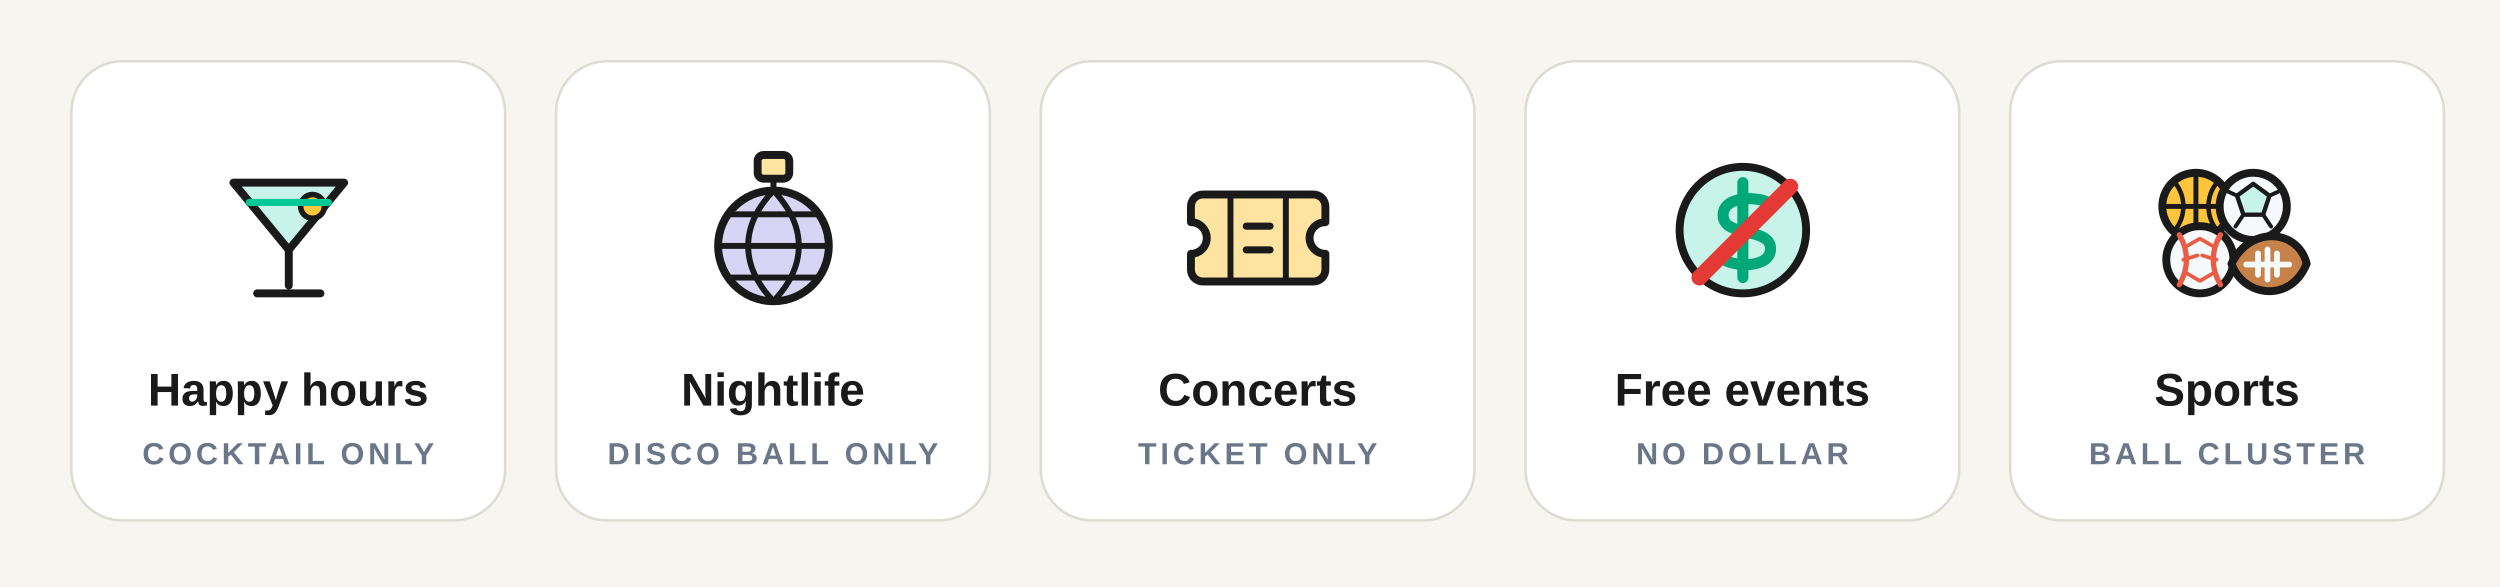
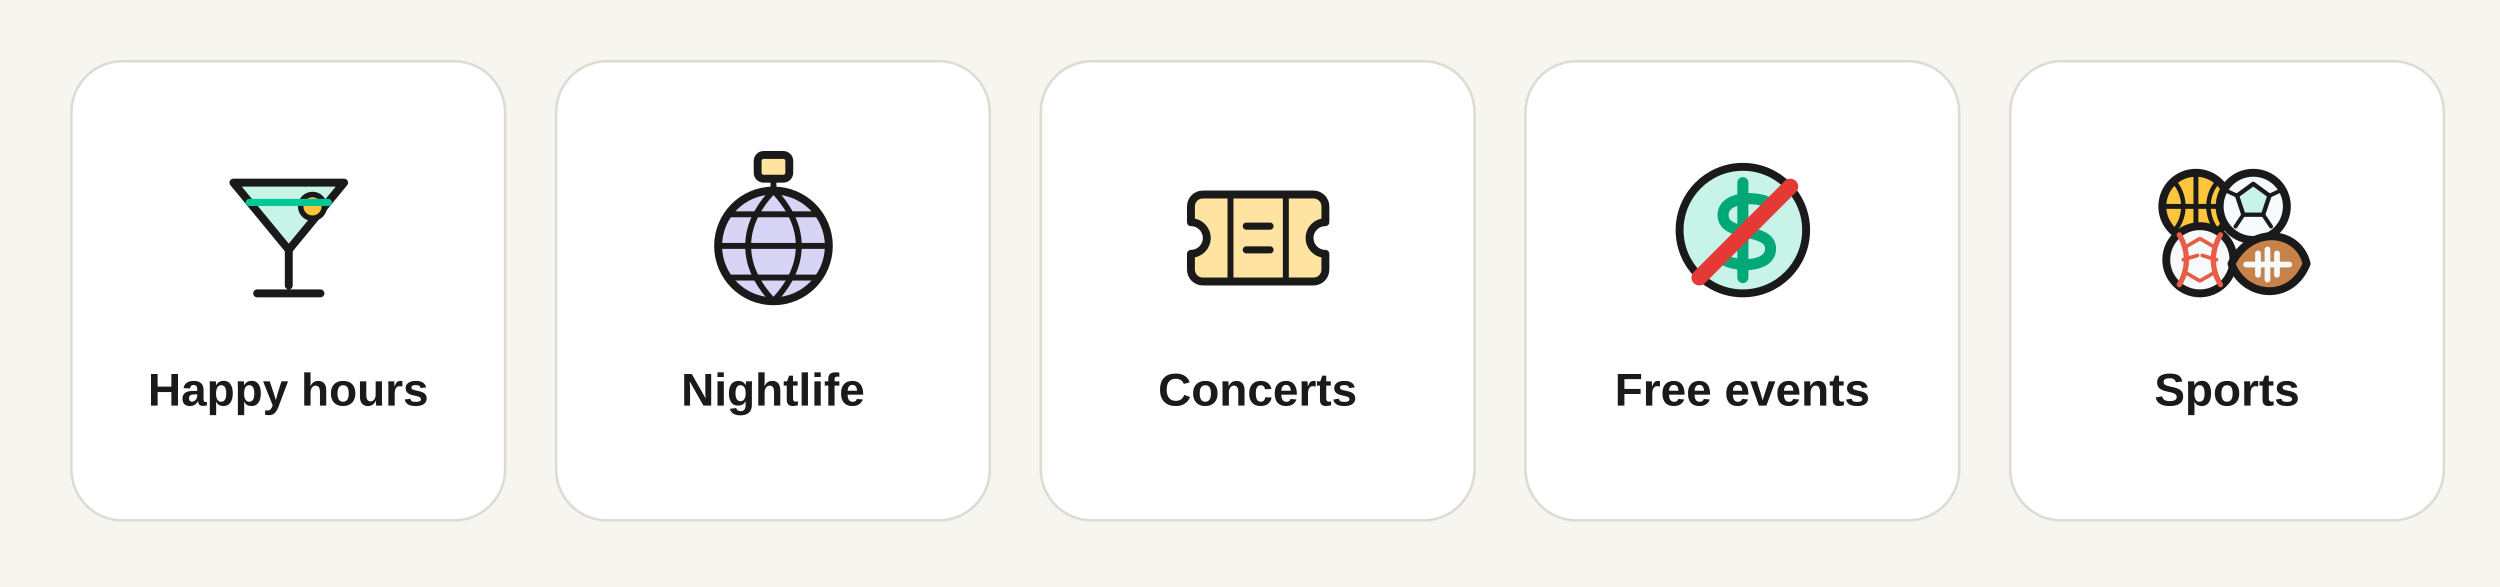
<svg xmlns="http://www.w3.org/2000/svg" width="980" height="230" viewBox="0 0 980 230">
  <rect width="980" height="230" fill="#f7f5ef" />
  <style>
    .card{fill:#fff;stroke:#dedbd3;stroke-width:1}
    .label{font-family:Arial,Helvetica,sans-serif;font-size:18px;font-weight:800;fill:#191a19}
    .sub{font-family:Arial,Helvetica,sans-serif;font-size:12px;font-weight:700;fill:#697789;letter-spacing:1.5px}
  </style>
  <g transform="translate(28 24)">
    <rect class="card" width="170" height="180" rx="20" />
    <g transform="translate(48 29) scale(1.55)">
      <svg viewBox="0 0 48 48" width="48" height="48" fill="none" stroke="#191A19" stroke-width="2" stroke-linejoin="round" stroke-linecap="round">
        <path d="M10 12h28L24 29z" fill="#C7F3E8" />
        <path d="M24 29v9M16 40h16" />
        <circle cx="30" cy="18" r="3" fill="#FFC53D" stroke-width="1.4" />
        <path d="M14 17h20" stroke="#00C897" stroke-width="1.8" />
      </svg>
    </g>
    <text class="label" x="85" y="135" text-anchor="middle">Happy hours</text>
-     <text class="sub" x="85" y="158" text-anchor="middle">COCKTAIL ONLY</text>
  </g>
  <g transform="translate(218 24)">
    <rect class="card" width="170" height="180" rx="20" />
    <g transform="translate(48 29) scale(1.55)">
      <svg viewBox="0 0 48 48" width="48" height="48" fill="none" stroke="#191A19" stroke-width="2" stroke-linejoin="round" stroke-linecap="round">
        <path d="M24 9v6" stroke-width="1.5" />
        <rect x="20" y="5" width="8" height="6" rx="1.5" fill="#FFE3A0" />
        <circle cx="24" cy="28" r="14" fill="#D8D4F5" />
        <path d="M10 28h28M13 20h22M13 36h22" stroke-width="1.5" />
        <path d="M24 14c4.2 4.5 6.4 9 6.4 14S28.2 37.5 24 42M24 14c-4.2 4.5-6.4 9-6.4 14S19.8 37.5 24 42" stroke-width="1.5" />
      </svg>
    </g>
    <text class="label" x="85" y="135" text-anchor="middle">Nightlife</text>
-     <text class="sub" x="85" y="158" text-anchor="middle">DISCO BALL ONLY</text>
  </g>
  <g transform="translate(408 24)">
    <rect class="card" width="170" height="180" rx="20" />
    <g transform="translate(48 29) scale(1.55)">
      <svg viewBox="0 0 48 48" width="48" height="48" fill="none" stroke="#191A19" stroke-width="2" stroke-linejoin="round" stroke-linecap="round">
        <path d="M10 15h28a3 3 0 0 1 3 3v4a4 4 0 0 0 0 8v4a3 3 0 0 1-3 3H10a3 3 0 0 1-3-3v-4a4 4 0 0 0 0-8v-4a3 3 0 0 1 3-3z" fill="#FFE3A0" />
        <path d="M17 15v22M31 15v22" stroke-width="1.5" />
        <path d="M21 23h6M21 29h6" stroke-width="1.8" />
      </svg>
    </g>
    <text class="label" x="85" y="135" text-anchor="middle">Concerts</text>
-     <text class="sub" x="85" y="158" text-anchor="middle">TICKET ONLY</text>
  </g>
  <g transform="translate(598 24)">
    <rect class="card" width="170" height="180" rx="20" />
    <g transform="translate(48 29) scale(1.55)">
      <svg viewBox="0 0 48 48" width="48" height="48" fill="none" stroke="#191A19" stroke-width="2" stroke-linejoin="round" stroke-linecap="round">
        <circle cx="24" cy="24" r="16" fill="#C7F3E8" />
        <path d="M24 12v24" stroke="#00A878" stroke-width="2.8" />
        <path d="M31 17.5c-2-2.1-12-2.5-12 2.7 0 5.8 12 2.9 12 8.5 0 5.1-9.8 4.9-13 2" stroke="#00A878" stroke-width="2.8" />
        <path d="M13 36 36 13" stroke="#E53935" stroke-width="4" />
      </svg>
    </g>
    <text class="label" x="85" y="135" text-anchor="middle">Free events</text>
-     <text class="sub" x="85" y="158" text-anchor="middle">NO DOLLAR</text>
  </g>
  <g transform="translate(788 24)">
    <rect class="card" width="170" height="180" rx="20" />
    <g transform="translate(48 29) scale(1.55)">
      <svg viewBox="0 0 48 48" width="48" height="48" fill="none" stroke="#191A19" stroke-width="2" stroke-linejoin="round" stroke-linecap="round">
        <circle cx="16" cy="18" r="8.5" fill="#FFC53D" />
        <path d="M7.5 18h17M16 9.5v17" stroke-width="1.25" />
        <path d="M10.5 11.8c3.1 3.4 3.1 9 0 12.4M21.5 11.8c-3.1 3.4-3.1 9 0 12.4" stroke-width="1.15" />
        <circle cx="30.5" cy="18" r="8.5" fill="#F7FAFC" />
        <path d="m30.5 12.3 4.1 3-1.6 4.8h-5l-1.6-4.8z" fill="#C7F3E8" stroke-width="1.1" />
        <path d="M26.4 15.3 23.6 14M34.6 15.3l2.8-1.3M33 20.1l2 3M28 20.1l-2 3" stroke-width="1" />
        <circle cx="17" cy="31.5" r="8.5" fill="#F7FAFC" />
        <path d="M11.8 25.2c2.4 4.1 2.4 8.5 0 12.6M22.2 25.2c-2.4 4.1-2.4 8.5 0 12.6" stroke="#E85D45" stroke-width="1.35" />
        <path d="M13.8 28l3.1-1.8M12.8 31.5l3.6-1.1M13.8 35l3.1 1.8M20.2 28l-3.1-1.8M21.2 31.5l-3.6-1.1M20.2 35l-3.1 1.8" stroke="#E85D45" stroke-width=".95" />
        <path d="M25 32.5C30 22.5 42 24 44 32.5C40 42.5 28 41 25 32.5Z" fill="#C7824A" />
        <path d="M28.7 32.7h10.9M34.1 28.9v7.6M31.7 29.9v5.4M36.5 29.9v5.4" stroke="#F7FAFC" stroke-width="1.45" />
      </svg>
    </g>
    <text class="label" x="85" y="135" text-anchor="middle">Sports</text>
-     <text class="sub" x="85" y="158" text-anchor="middle">BALL CLUSTER</text>
  </g>
</svg>
